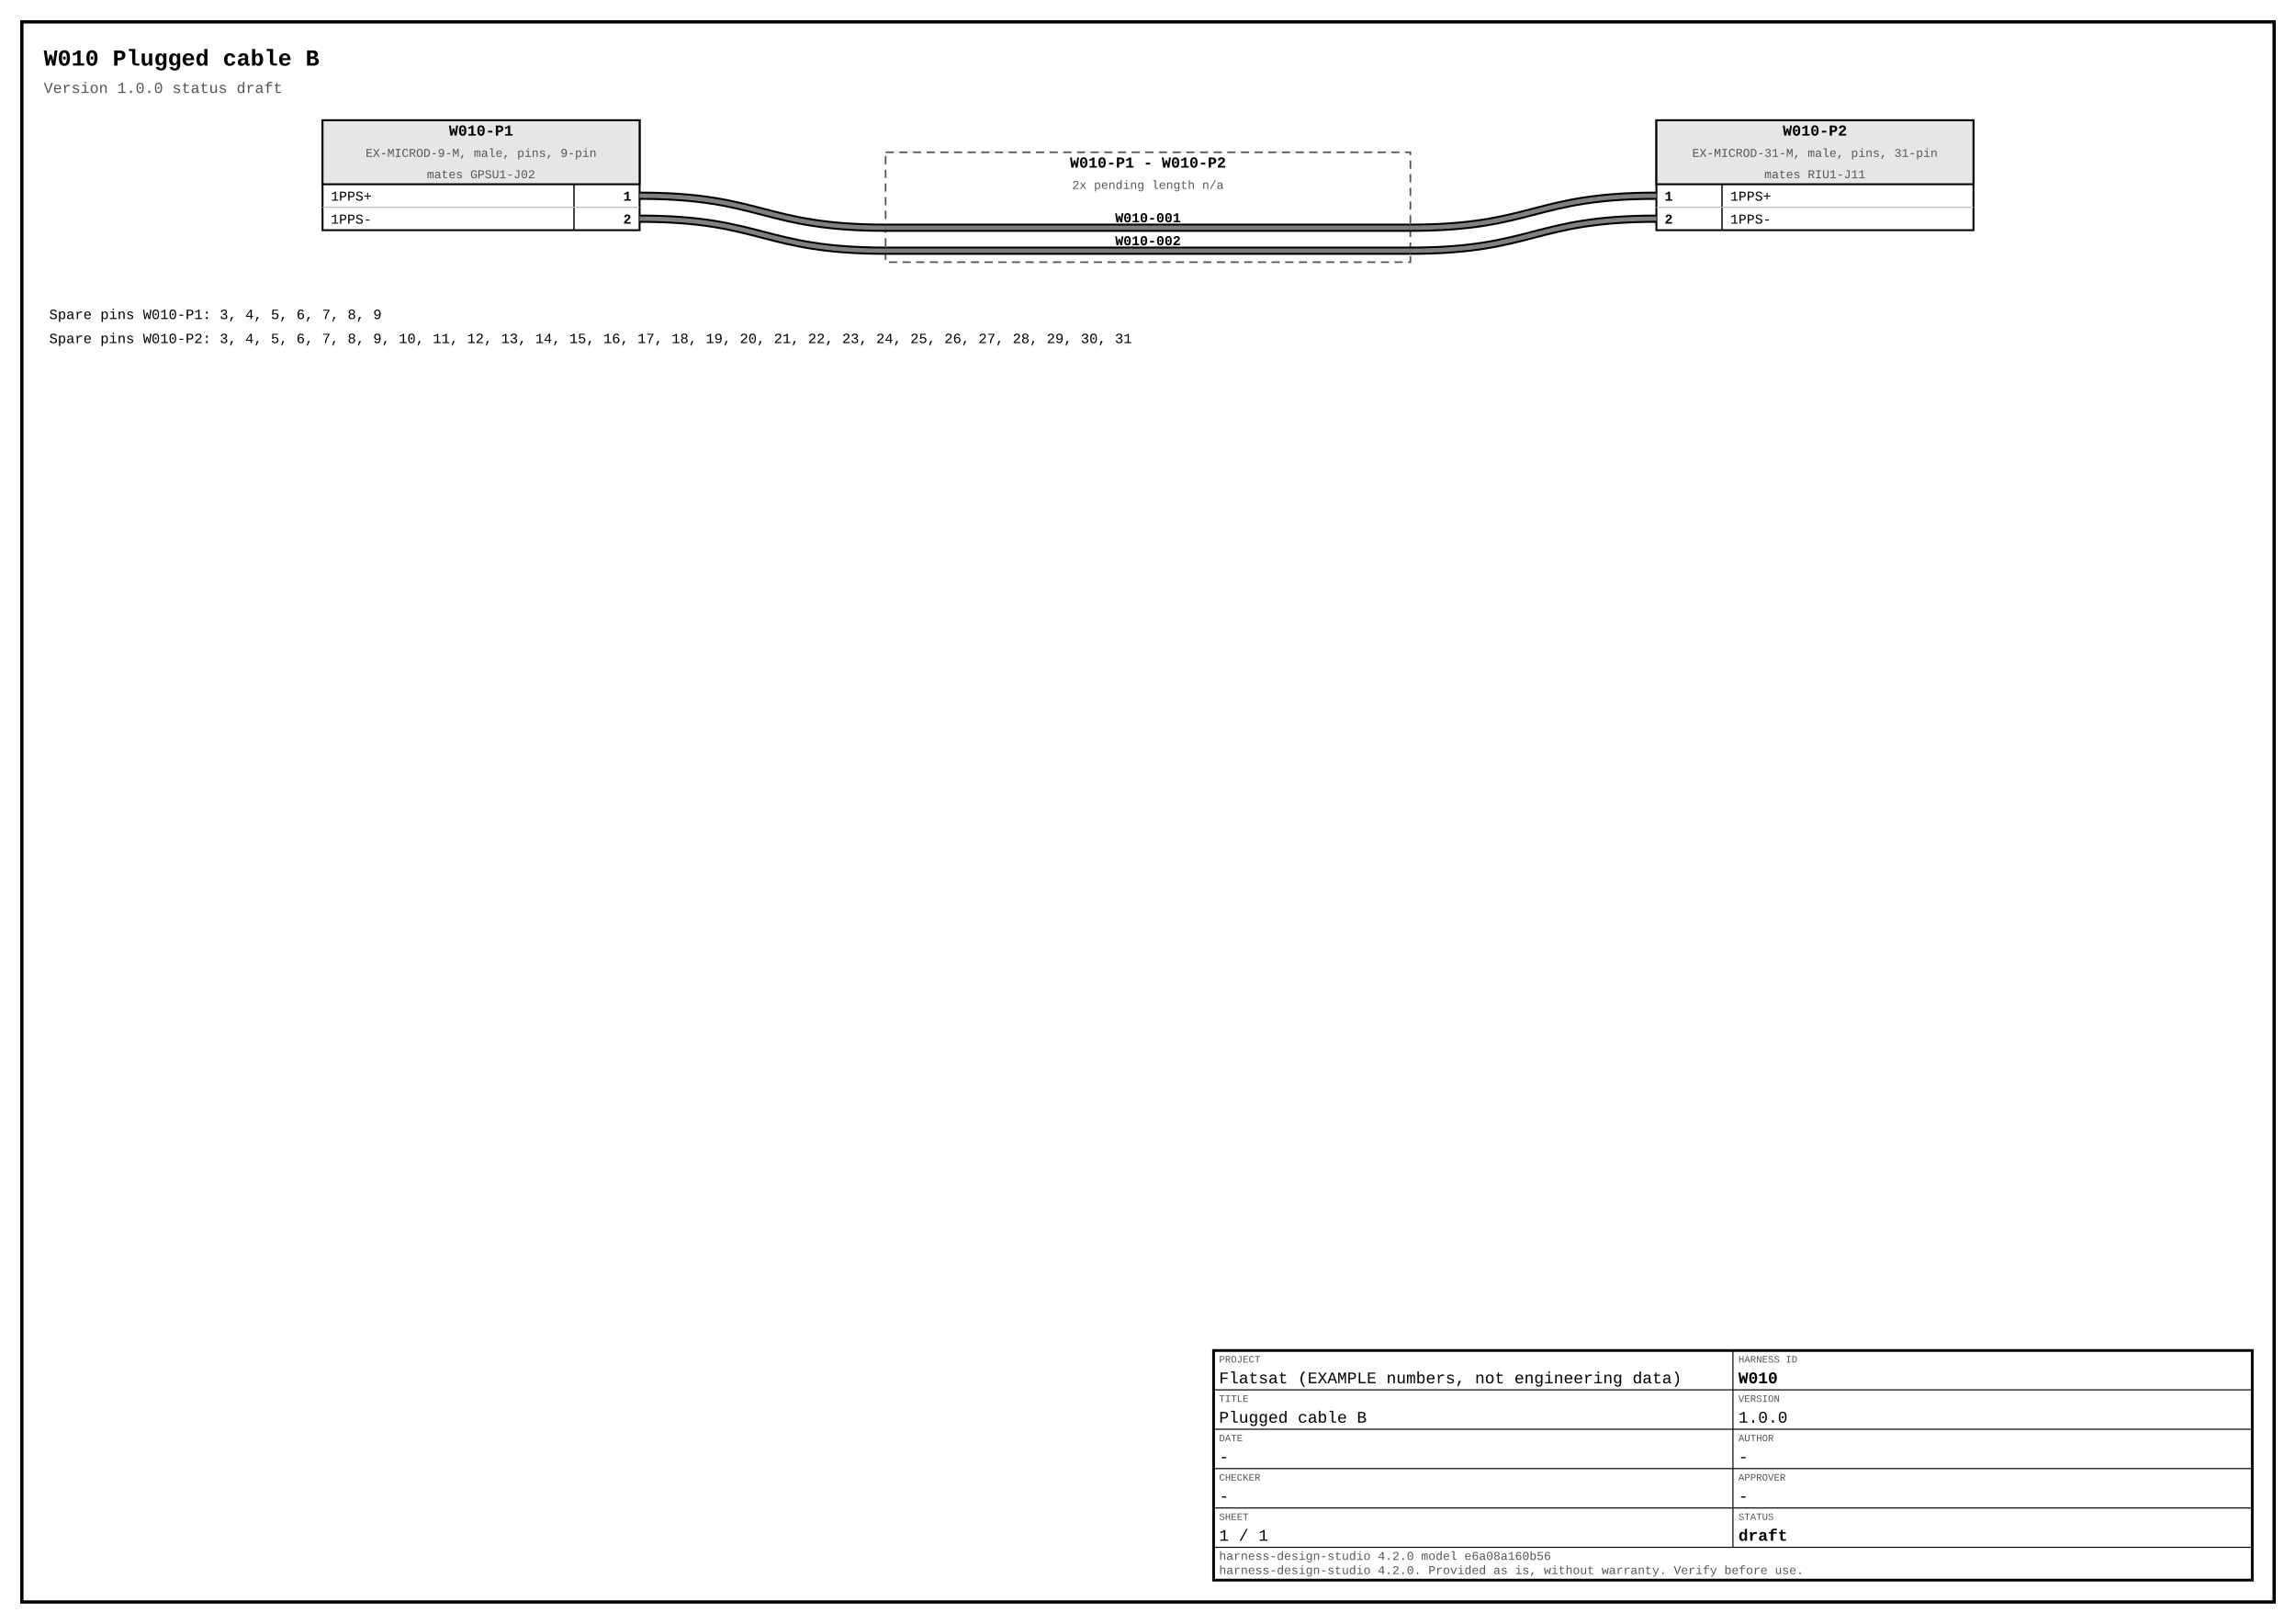
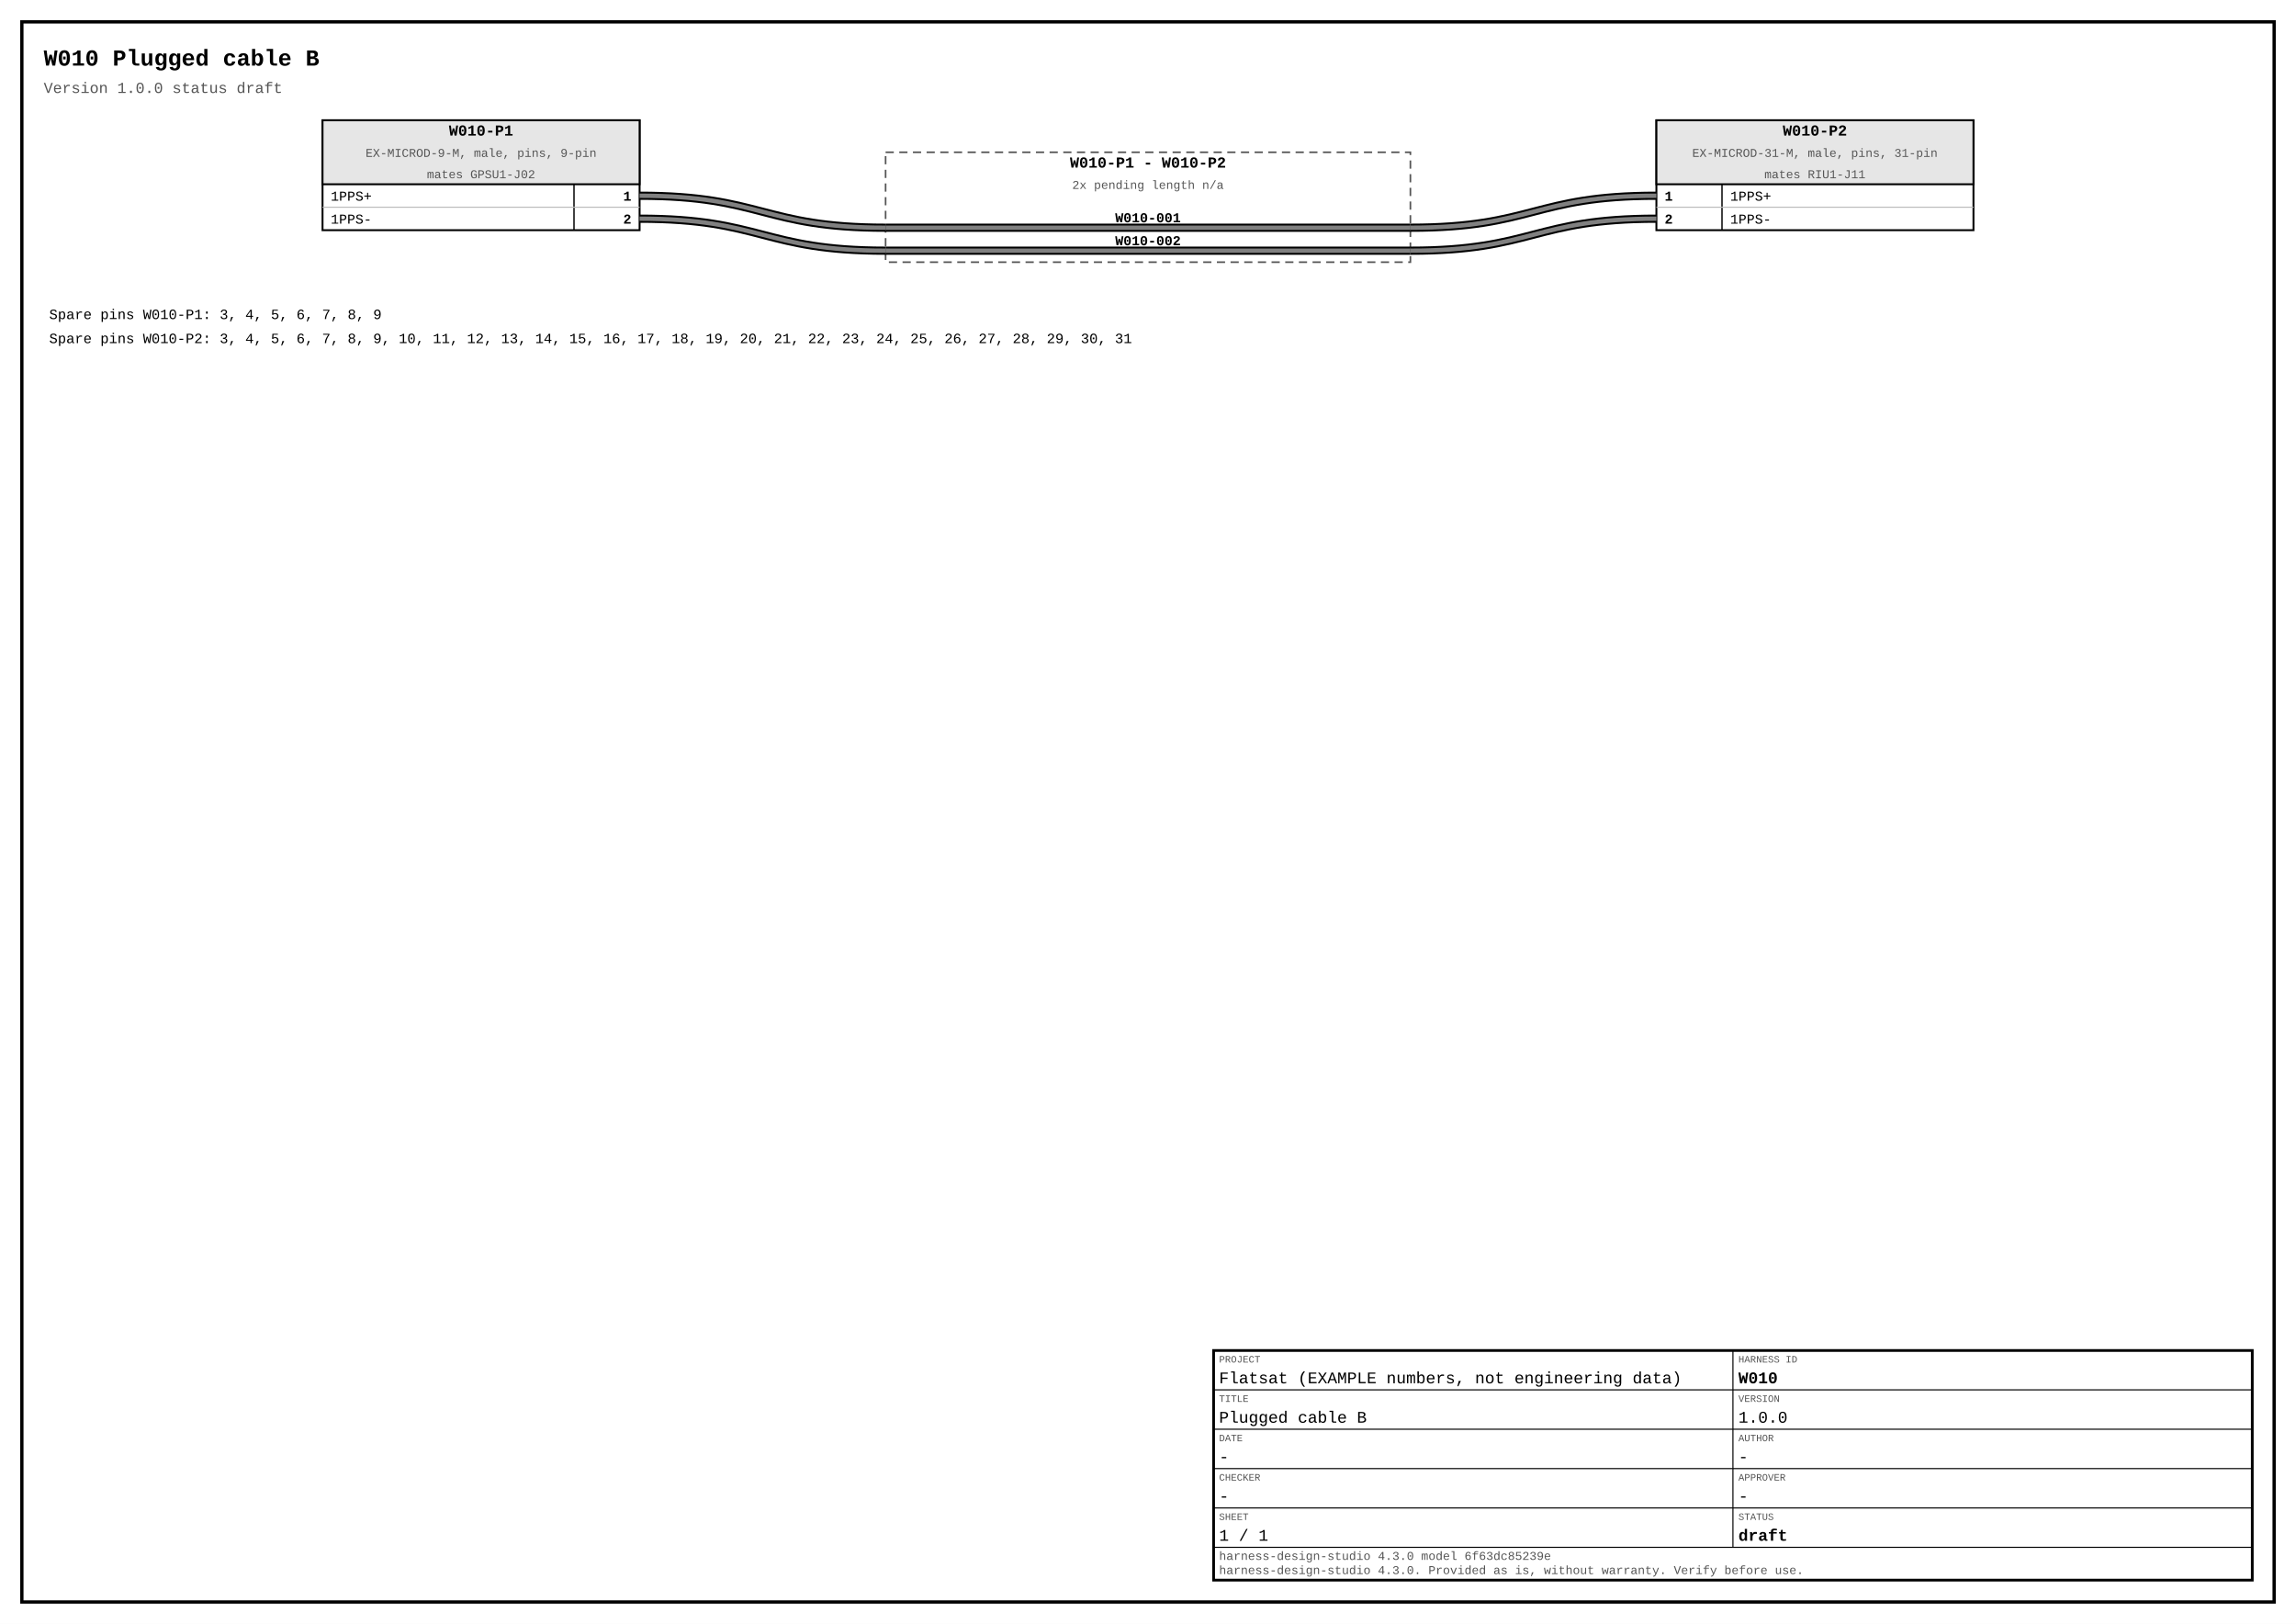
<svg xmlns="http://www.w3.org/2000/svg" width="420mm" height="297mm" viewBox="0 0 420 297" font-family="Courier New, Courier, monospace">
  <rect x="0" y="0" width="420" height="297" fill="#ffffff" />
  <rect x="4" y="4" width="412" height="289" fill="none" stroke="#000000" stroke-width="0.6" />
  <text x="8" y="12" font-size="4.2" font-weight="bold" text-anchor="start" fill="#000000">W010  Plugged cable B</text>
  <text x="8" y="17" font-size="2.8" text-anchor="start" fill="#555555">Version 1.0.0  status draft</text>
  <rect x="59" y="22" width="58" height="20.1" fill="#ffffff" stroke="#000000" stroke-width="0.35" />
  <rect x="59" y="22" width="58" height="11.7" fill="#e6e6e6" stroke="#000000" stroke-width="0.35" />
  <text x="88" y="24.8" font-size="2.8" font-weight="bold" text-anchor="middle" fill="#000000">W010-P1</text>
  <text x="88" y="28.7" font-size="2.2" text-anchor="middle" fill="#555555">EX-MICROD-9-M, male, pins, 9-pin</text>
  <text x="88" y="32.6" font-size="2.2" text-anchor="middle" fill="#555555">mates GPSU1-J02</text>
  <line x1="105" y1="33.7" x2="105" y2="42.1" stroke="#000000" stroke-width="0.25" />
  <line x1="59" y1="37.9" x2="117" y2="37.9" stroke="#bbbbbb" stroke-width="0.2" />
  <text x="60.5" y="36.7" font-size="2.5" text-anchor="start" fill="#000000" data-ref="sig/W010-P1/1">1PPS+</text>
  <text x="115.5" y="36.7" font-size="2.5" font-weight="bold" text-anchor="end" fill="#000000" data-ref="pin/W010-P1/1">1</text>
  <text x="60.5" y="40.9" font-size="2.5" text-anchor="start" fill="#000000" data-ref="sig/W010-P1/2">1PPS-</text>
  <text x="115.5" y="40.9" font-size="2.5" font-weight="bold" text-anchor="end" fill="#000000" data-ref="pin/W010-P1/2">2</text>
  <rect x="303" y="22" width="58" height="20.1" fill="#ffffff" stroke="#000000" stroke-width="0.35" />
  <rect x="303" y="22" width="58" height="11.7" fill="#e6e6e6" stroke="#000000" stroke-width="0.35" />
  <text x="332" y="24.8" font-size="2.8" font-weight="bold" text-anchor="middle" fill="#000000">W010-P2</text>
  <text x="332" y="28.7" font-size="2.2" text-anchor="middle" fill="#555555">EX-MICROD-31-M, male, pins, 31-pin</text>
  <text x="332" y="32.6" font-size="2.2" text-anchor="middle" fill="#555555">mates RIU1-J11</text>
  <line x1="315" y1="33.7" x2="315" y2="42.1" stroke="#000000" stroke-width="0.25" />
  <line x1="303" y1="37.9" x2="361" y2="37.9" stroke="#bbbbbb" stroke-width="0.2" />
  <text x="304.5" y="36.7" font-size="2.5" font-weight="bold" text-anchor="start" fill="#000000" data-ref="pin/W010-P2/1">1</text>
  <text x="316.5" y="36.7" font-size="2.5" text-anchor="start" fill="#000000" data-ref="sig/W010-P2/1">1PPS+</text>
  <text x="304.5" y="40.9" font-size="2.5" font-weight="bold" text-anchor="start" fill="#000000" data-ref="pin/W010-P2/2">2</text>
  <text x="316.5" y="40.9" font-size="2.5" text-anchor="start" fill="#000000" data-ref="sig/W010-P2/2">1PPS-</text>
  <rect x="162" y="27.85" width="96" height="20.1" fill="none" stroke="#555555" stroke-width="0.3" stroke-dasharray="1.5 1" />
  <text x="210" y="30.65" font-size="2.8" font-weight="bold" text-anchor="middle" fill="#000000">W010-P1 - W010-P2</text>
  <text x="210" y="34.55" font-size="2.2" text-anchor="middle" fill="#555555">2x  pending  length n/a</text>
  <path d="M 117 35.8 C 139.5 35.8 139.5 41.65 162 41.65" fill="none" stroke="#000000" stroke-width="1.5" />
  <line x1="162" y1="41.65" x2="258" y2="41.65" stroke="#000000" stroke-width="1.5" />
  <path d="M 258 41.65 C 280.5 41.65 280.5 35.8 303 35.8" fill="none" stroke="#000000" stroke-width="1.5" />
  <path d="M 117 35.8 C 139.5 35.8 139.5 41.65 162 41.65" fill="none" stroke="#808080" stroke-width="0.8" />
  <line x1="162" y1="41.65" x2="258" y2="41.65" stroke="#808080" stroke-width="0.8" />
  <path d="M 258 41.65 C 280.5 41.65 280.5 35.8 303 35.8" fill="none" stroke="#808080" stroke-width="0.8" />
  <text x="210" y="40.65" font-size="2.5" font-weight="bold" text-anchor="middle" fill="#000000">W010-001</text>
  <path d="M 117 40 C 139.5 40 139.5 45.85 162 45.85" fill="none" stroke="#000000" stroke-width="1.5" />
  <line x1="162" y1="45.85" x2="258" y2="45.85" stroke="#000000" stroke-width="1.5" />
  <path d="M 258 45.85 C 280.5 45.85 280.5 40 303 40" fill="none" stroke="#000000" stroke-width="1.5" />
  <path d="M 117 40 C 139.5 40 139.5 45.85 162 45.85" fill="none" stroke="#808080" stroke-width="0.8" />
  <line x1="162" y1="45.85" x2="258" y2="45.85" stroke="#808080" stroke-width="0.8" />
  <path d="M 258 45.85 C 280.5 45.85 280.5 40 303 40" fill="none" stroke="#808080" stroke-width="0.8" />
  <text x="210" y="44.85" font-size="2.5" font-weight="bold" text-anchor="middle" fill="#000000">W010-002</text>
  <text x="9" y="58.35" font-size="2.6" text-anchor="start" fill="#000000">Spare pins W010-P1: 3, 4, 5, 6, 7, 8, 9</text>
  <text x="9" y="62.75" font-size="2.6" text-anchor="start" fill="#000000">Spare pins W010-P2: 3, 4, 5, 6, 7, 8, 9, 10, 11, 12, 13, 14, 15, 16, 17, 18, 19, 20, 21, 22, 23, 24, 25, 26, 27, 28, 29, 30, 31</text>
  <rect x="222" y="247" width="190" height="42" fill="none" stroke="#000000" stroke-width="0.5" />
  <line x1="222" y1="247" x2="317" y2="247" stroke="#000000" stroke-width="0.2" />
  <text x="223" y="249.2" font-size="1.8" text-anchor="start" fill="#555555">PROJECT</text>
  <text x="223" y="253" font-size="3" text-anchor="start" fill="#000000">Flatsat (EXAMPLE numbers, not engineering data)</text>
  <line x1="317" y1="247" x2="412" y2="247" stroke="#000000" stroke-width="0.2" />
  <text x="318" y="249.2" font-size="1.8" text-anchor="start" fill="#555555">HARNESS ID</text>
  <text x="318" y="253" font-size="3" font-weight="bold" text-anchor="start" fill="#000000">W010</text>
  <line x1="222" y1="254.2" x2="317" y2="254.2" stroke="#000000" stroke-width="0.2" />
  <text x="223" y="256.4" font-size="1.8" text-anchor="start" fill="#555555">TITLE</text>
  <text x="223" y="260.2" font-size="3" text-anchor="start" fill="#000000">Plugged cable B</text>
  <line x1="317" y1="254.2" x2="412" y2="254.2" stroke="#000000" stroke-width="0.2" />
  <text x="318" y="256.4" font-size="1.8" text-anchor="start" fill="#555555">VERSION</text>
  <text x="318" y="260.2" font-size="3" text-anchor="start" fill="#000000">1.0.0</text>
  <line x1="222" y1="261.4" x2="317" y2="261.4" stroke="#000000" stroke-width="0.2" />
  <text x="223" y="263.6" font-size="1.8" text-anchor="start" fill="#555555">DATE</text>
  <text x="223" y="267.4" font-size="3" text-anchor="start" fill="#000000">-</text>
  <line x1="317" y1="261.4" x2="412" y2="261.4" stroke="#000000" stroke-width="0.2" />
  <text x="318" y="263.6" font-size="1.8" text-anchor="start" fill="#555555">AUTHOR</text>
  <text x="318" y="267.4" font-size="3" text-anchor="start" fill="#000000">-</text>
  <line x1="222" y1="268.6" x2="317" y2="268.6" stroke="#000000" stroke-width="0.2" />
  <text x="223" y="270.8" font-size="1.8" text-anchor="start" fill="#555555">CHECKER</text>
  <text x="223" y="274.6" font-size="3" text-anchor="start" fill="#000000">-</text>
  <line x1="317" y1="268.6" x2="412" y2="268.6" stroke="#000000" stroke-width="0.2" />
  <text x="318" y="270.8" font-size="1.8" text-anchor="start" fill="#555555">APPROVER</text>
  <text x="318" y="274.6" font-size="3" text-anchor="start" fill="#000000">-</text>
  <line x1="222" y1="275.8" x2="317" y2="275.8" stroke="#000000" stroke-width="0.2" />
  <text x="223" y="278" font-size="1.8" text-anchor="start" fill="#555555">SHEET</text>
  <text x="223" y="281.8" font-size="3" text-anchor="start" fill="#000000">1 / 1</text>
  <line x1="317" y1="275.8" x2="412" y2="275.8" stroke="#000000" stroke-width="0.2" />
  <text x="318" y="278" font-size="1.8" text-anchor="start" fill="#555555">STATUS</text>
  <text x="318" y="281.8" font-size="3" font-weight="bold" text-anchor="start" fill="#000000">draft</text>
  <line x1="317" y1="247" x2="317" y2="283" stroke="#000000" stroke-width="0.2" />
  <line x1="222" y1="283" x2="412" y2="283" stroke="#000000" stroke-width="0.2" />
-   <text x="223" y="285.3" font-size="2.2" text-anchor="start" fill="#555555">harness-design-studio 4.2.0 model e6a08a160b56</text>
-   <text x="223" y="287.9" font-size="2.2" text-anchor="start" fill="#555555">harness-design-studio 4.2.0. Provided as is, without warranty. Verify before use.</text>
+   <text x="223" y="285.3" font-size="2.2" text-anchor="start" fill="#555555">harness-design-studio 4.3.0 model 6f63dc85239e</text>
+   <text x="223" y="287.9" font-size="2.2" text-anchor="start" fill="#555555">harness-design-studio 4.3.0. Provided as is, without warranty. Verify before use.</text>
</svg>
